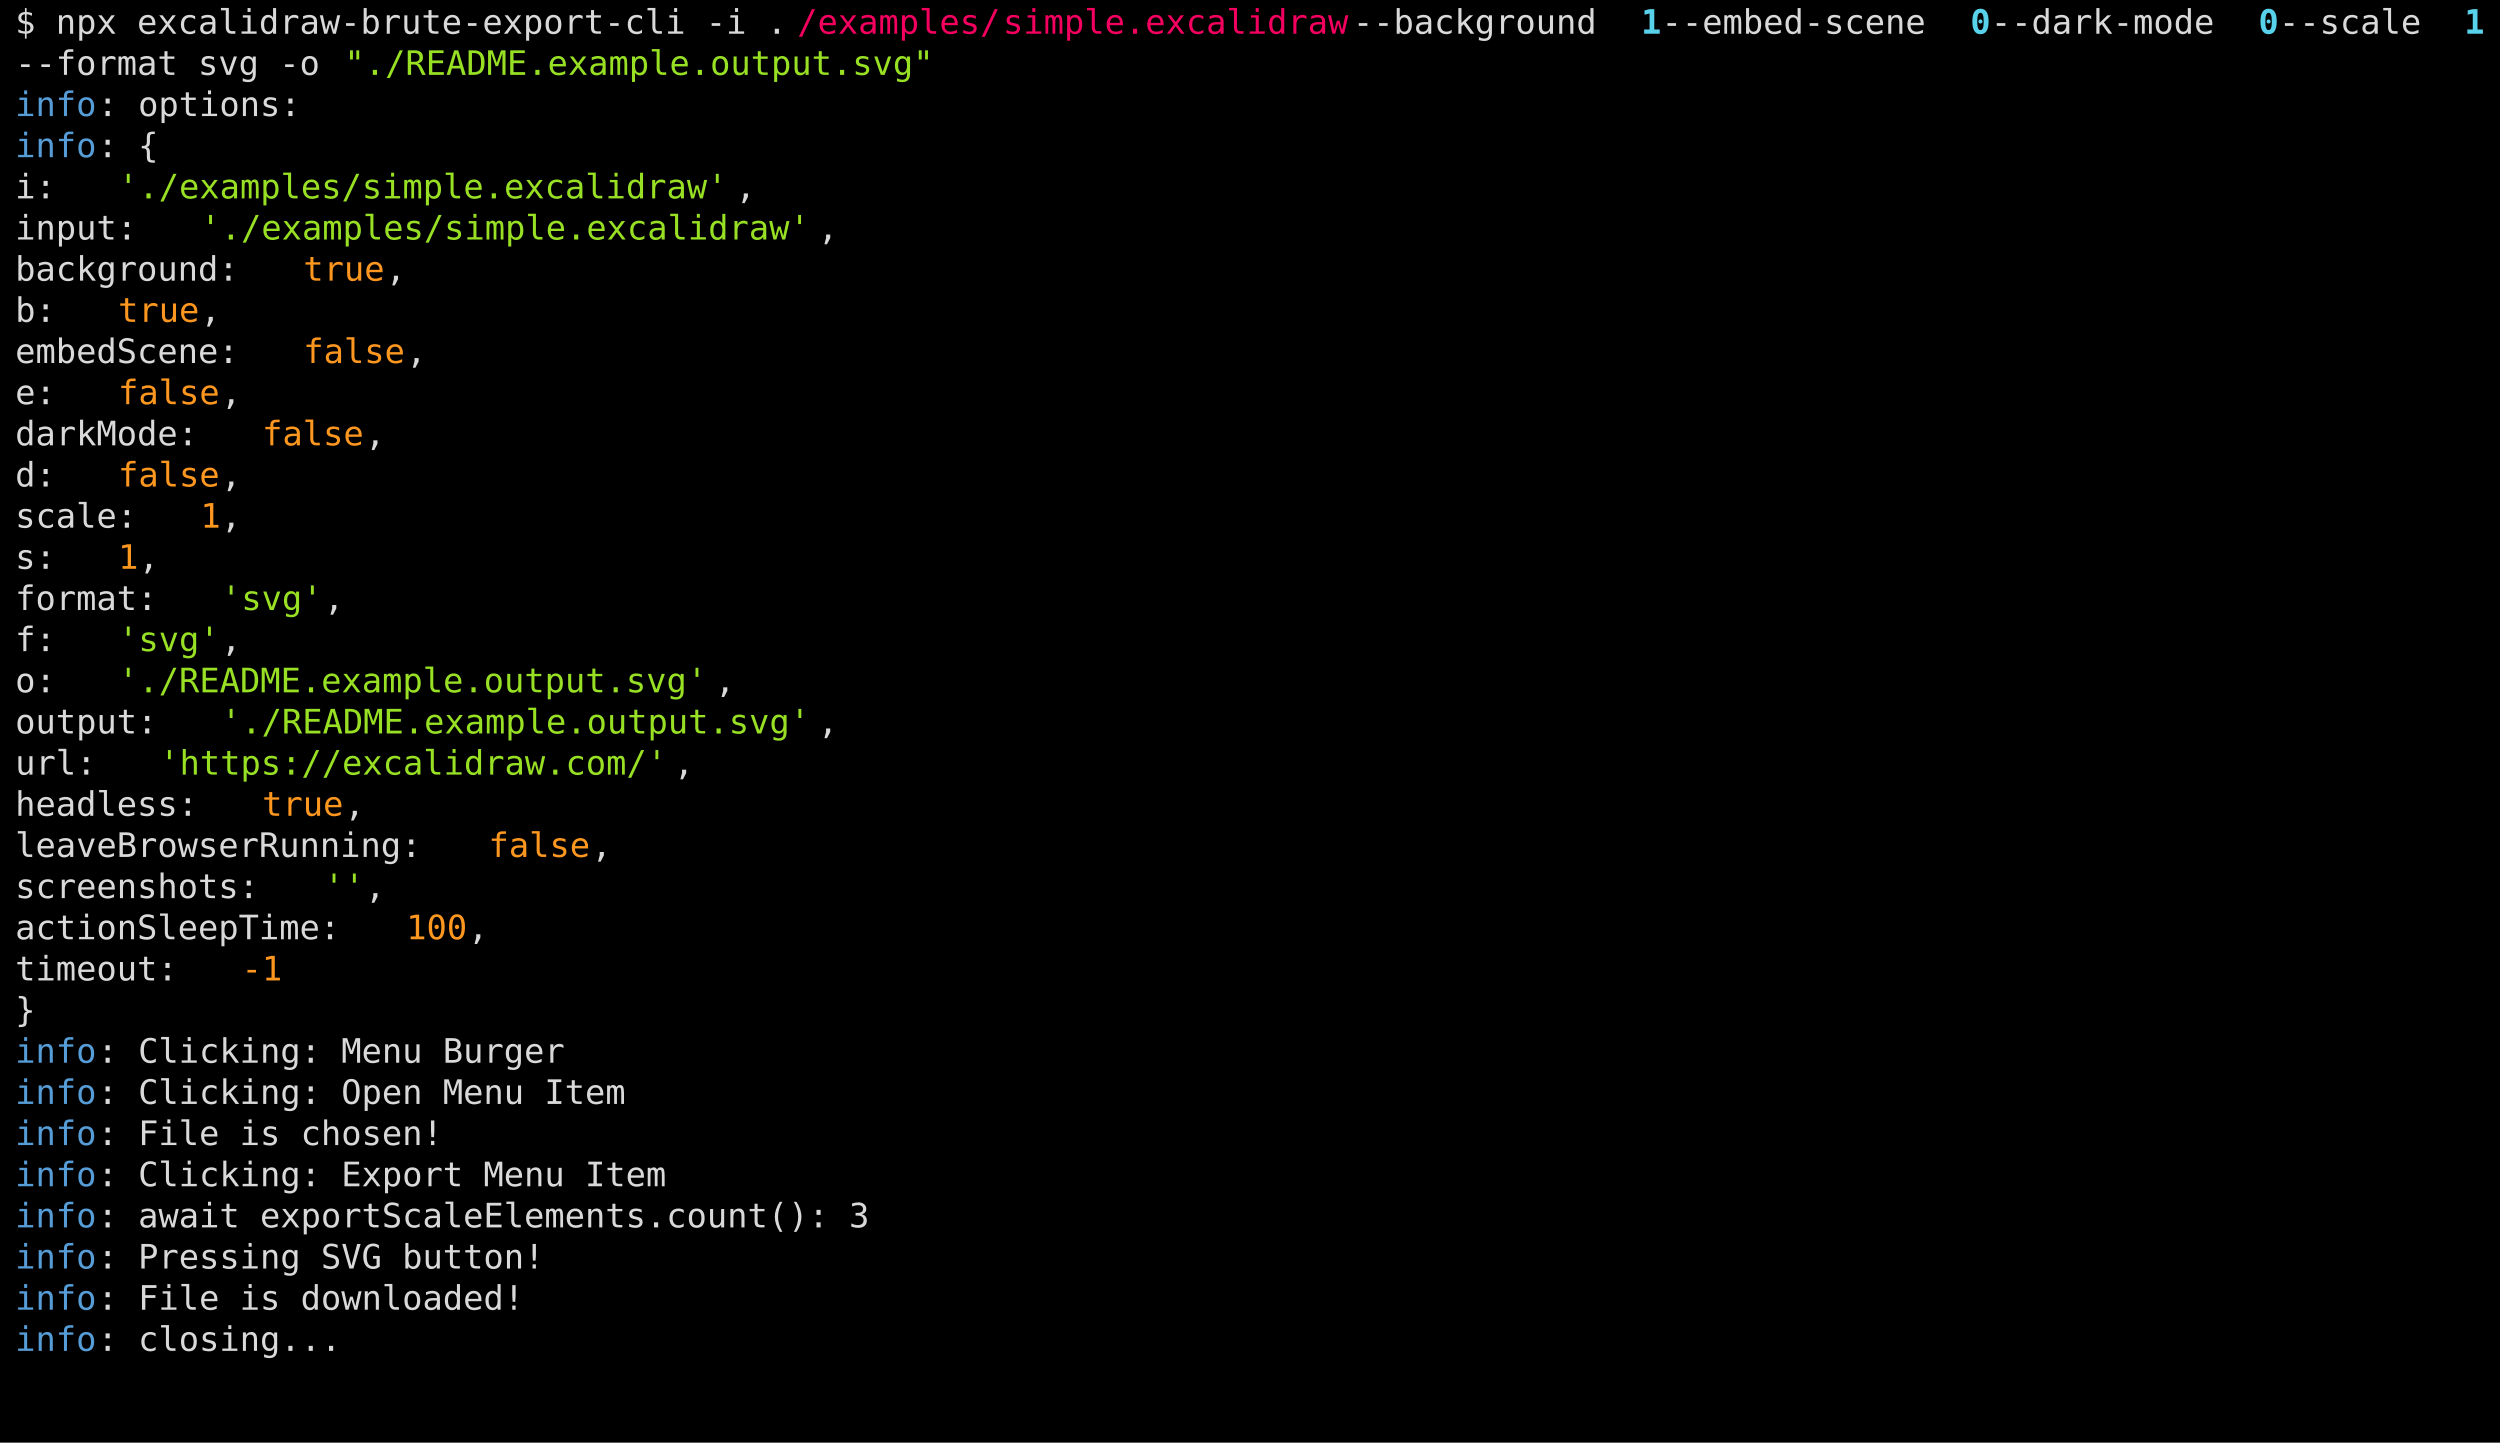
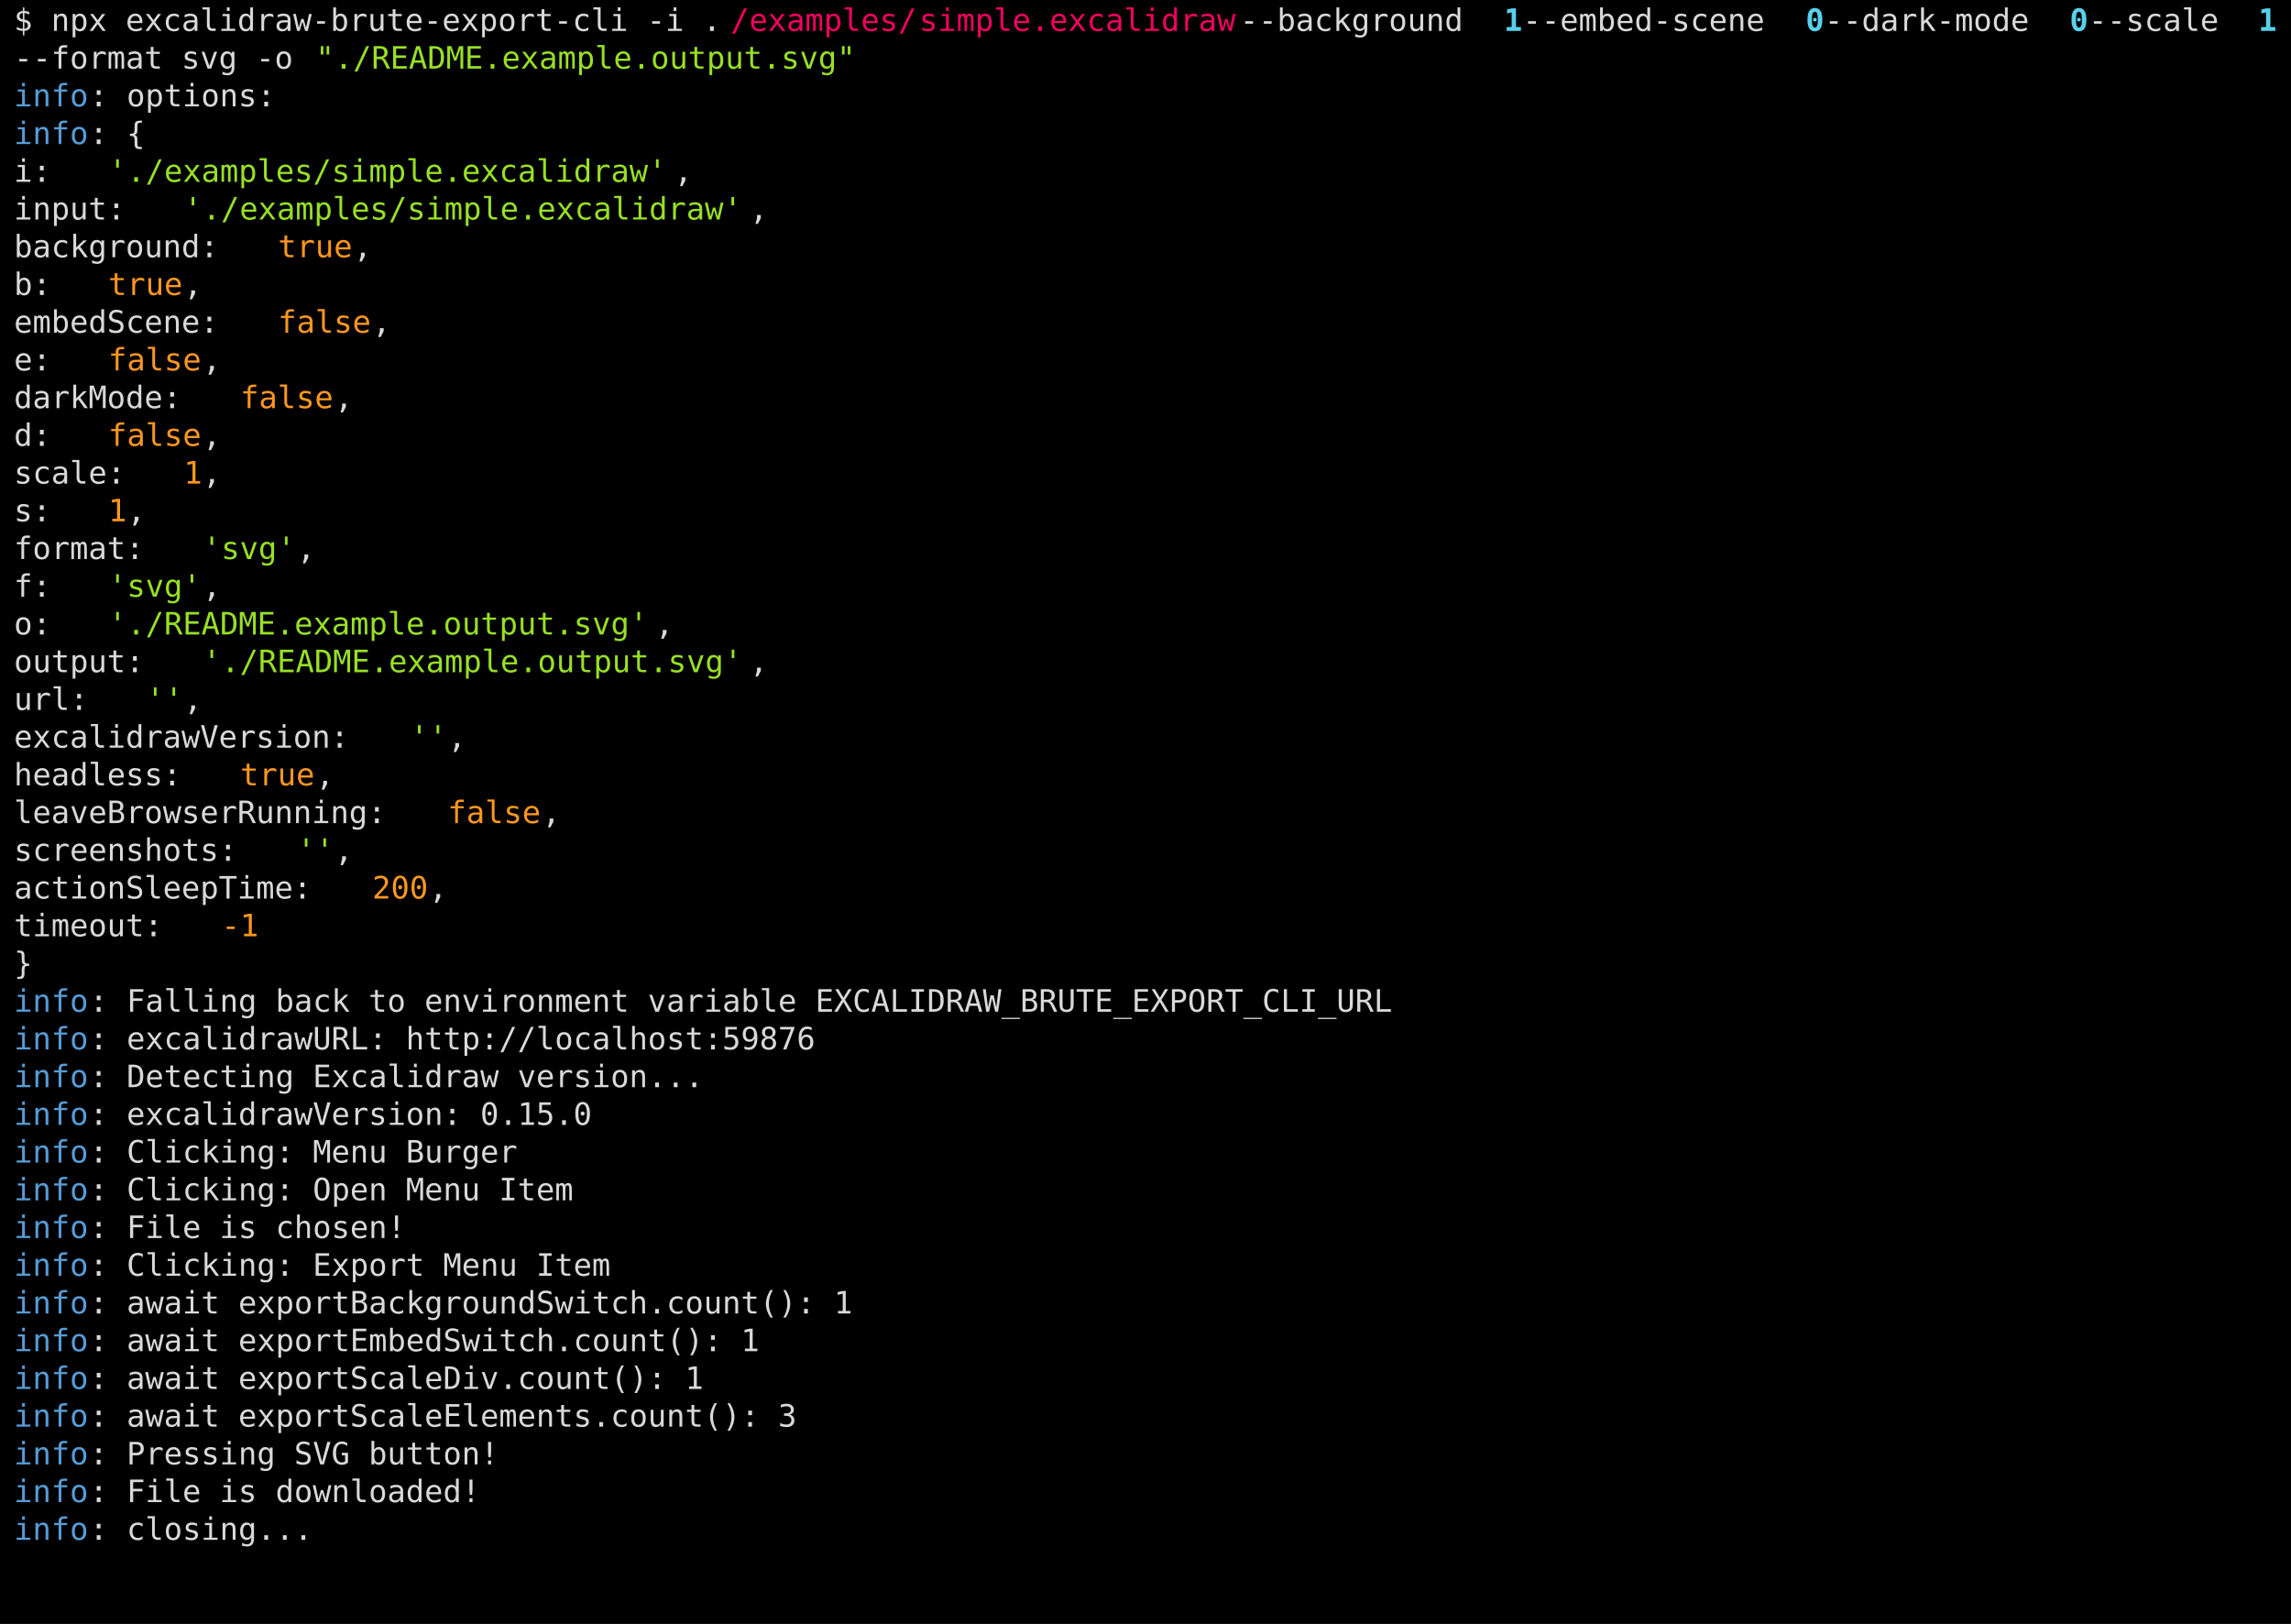
- <svg xmlns="http://www.w3.org/2000/svg" class="rich-terminal" viewBox="0 0 1482 855.2">
+ <svg xmlns="http://www.w3.org/2000/svg" class="rich-terminal" viewBox="0 0 1482 1050.4">
  <rect width="100%" height="100%" fill="black" />
  <style>
@font-face {
font-family: "Fira Code";
src: local("FiraCode-Regular"),
url("https://cdnjs.cloudflare.com/ajax/libs/firacode/6.2.0/woff2/FiraCode-Regular.woff2") format("woff2"),
url("https://cdnjs.cloudflare.com/ajax/libs/firacode/6.2.0/woff/FiraCode-Regular.woff") format("woff");
font-style: normal;
font-weight: 400;
}
@font-face {
font-family: "Fira Code";
src: local("FiraCode-Bold"),
url("https://cdnjs.cloudflare.com/ajax/libs/firacode/6.2.0/woff2/FiraCode-Bold.woff2") format("woff2"),
url("https://cdnjs.cloudflare.com/ajax/libs/firacode/6.2.0/woff/FiraCode-Bold.woff") format("woff");
font-style: bold;
font-weight: 700;
}
- .terminal-2981479722-matrix {
+ .terminal-103685649-matrix {
font-family: Fira Code, monospace;
font-size: 20px;
line-height: 24.4px;
font-variant-east-asian: full-width;
}
- .terminal-2981479722-title {
+ .terminal-103685649-title {
font-size: 18px;
font-weight: bold;
font-family: arial;
}
- .terminal-2981479722-r1 { fill: #d9d9d9 }
- .terminal-2981479722-r2 { fill: #f4005f }
- .terminal-2981479722-r3 { fill: #58d1eb;font-weight: bold }
- .terminal-2981479722-r4 { fill: #98e024 }
- .terminal-2981479722-r5 { fill: #569cd6 }
- .terminal-2981479722-r6 { fill: #fd971f }
+ .terminal-103685649-r1 { fill: #d9d9d9 }
+ .terminal-103685649-r2 { fill: #f4005f }
+ .terminal-103685649-r3 { fill: #58d1eb;font-weight: bold }
+ .terminal-103685649-r4 { fill: #98e024 }
+ .terminal-103685649-r5 { fill: #569cd6 }
+ .terminal-103685649-r6 { fill: #fd971f }
</style>
  <defs>
-     <clipPath id="terminal-2981479722-clip-terminal">
-       <rect x="0" y="0" width="1463.0" height="804.2" />
-     </clipPath>
-     <clipPath id="terminal-2981479722-line-0">
+     <clipPath id="terminal-103685649-clip-terminal">
+       <rect x="0" y="0" width="1463.0" height="999.4" />
+     </clipPath>
+     <clipPath id="terminal-103685649-line-0">
      <rect x="0" y="1.5" width="1464" height="24.65" />
    </clipPath>
-     <clipPath id="terminal-2981479722-line-1">
+     <clipPath id="terminal-103685649-line-1">
      <rect x="0" y="25.9" width="1464" height="24.65" />
    </clipPath>
-     <clipPath id="terminal-2981479722-line-2">
+     <clipPath id="terminal-103685649-line-2">
      <rect x="0" y="50.3" width="1464" height="24.65" />
    </clipPath>
-     <clipPath id="terminal-2981479722-line-3">
+     <clipPath id="terminal-103685649-line-3">
      <rect x="0" y="74.7" width="1464" height="24.65" />
    </clipPath>
-     <clipPath id="terminal-2981479722-line-4">
+     <clipPath id="terminal-103685649-line-4">
      <rect x="0" y="99.1" width="1464" height="24.65" />
    </clipPath>
-     <clipPath id="terminal-2981479722-line-5">
+     <clipPath id="terminal-103685649-line-5">
      <rect x="0" y="123.5" width="1464" height="24.65" />
    </clipPath>
-     <clipPath id="terminal-2981479722-line-6">
+     <clipPath id="terminal-103685649-line-6">
      <rect x="0" y="147.9" width="1464" height="24.65" />
    </clipPath>
-     <clipPath id="terminal-2981479722-line-7">
+     <clipPath id="terminal-103685649-line-7">
      <rect x="0" y="172.3" width="1464" height="24.65" />
    </clipPath>
-     <clipPath id="terminal-2981479722-line-8">
+     <clipPath id="terminal-103685649-line-8">
      <rect x="0" y="196.7" width="1464" height="24.65" />
    </clipPath>
-     <clipPath id="terminal-2981479722-line-9">
+     <clipPath id="terminal-103685649-line-9">
      <rect x="0" y="221.1" width="1464" height="24.65" />
    </clipPath>
-     <clipPath id="terminal-2981479722-line-10">
+     <clipPath id="terminal-103685649-line-10">
      <rect x="0" y="245.5" width="1464" height="24.65" />
    </clipPath>
-     <clipPath id="terminal-2981479722-line-11">
+     <clipPath id="terminal-103685649-line-11">
      <rect x="0" y="269.9" width="1464" height="24.65" />
    </clipPath>
-     <clipPath id="terminal-2981479722-line-12">
+     <clipPath id="terminal-103685649-line-12">
      <rect x="0" y="294.3" width="1464" height="24.65" />
    </clipPath>
-     <clipPath id="terminal-2981479722-line-13">
+     <clipPath id="terminal-103685649-line-13">
      <rect x="0" y="318.7" width="1464" height="24.65" />
    </clipPath>
-     <clipPath id="terminal-2981479722-line-14">
+     <clipPath id="terminal-103685649-line-14">
      <rect x="0" y="343.1" width="1464" height="24.65" />
    </clipPath>
-     <clipPath id="terminal-2981479722-line-15">
+     <clipPath id="terminal-103685649-line-15">
      <rect x="0" y="367.5" width="1464" height="24.65" />
    </clipPath>
-     <clipPath id="terminal-2981479722-line-16">
+     <clipPath id="terminal-103685649-line-16">
      <rect x="0" y="391.9" width="1464" height="24.65" />
    </clipPath>
-     <clipPath id="terminal-2981479722-line-17">
+     <clipPath id="terminal-103685649-line-17">
      <rect x="0" y="416.3" width="1464" height="24.65" />
    </clipPath>
-     <clipPath id="terminal-2981479722-line-18">
+     <clipPath id="terminal-103685649-line-18">
      <rect x="0" y="440.7" width="1464" height="24.65" />
    </clipPath>
-     <clipPath id="terminal-2981479722-line-19">
+     <clipPath id="terminal-103685649-line-19">
      <rect x="0" y="465.1" width="1464" height="24.65" />
    </clipPath>
-     <clipPath id="terminal-2981479722-line-20">
+     <clipPath id="terminal-103685649-line-20">
      <rect x="0" y="489.5" width="1464" height="24.65" />
    </clipPath>
-     <clipPath id="terminal-2981479722-line-21">
+     <clipPath id="terminal-103685649-line-21">
      <rect x="0" y="513.9" width="1464" height="24.65" />
    </clipPath>
-     <clipPath id="terminal-2981479722-line-22">
+     <clipPath id="terminal-103685649-line-22">
      <rect x="0" y="538.3" width="1464" height="24.65" />
    </clipPath>
-     <clipPath id="terminal-2981479722-line-23">
+     <clipPath id="terminal-103685649-line-23">
      <rect x="0" y="562.7" width="1464" height="24.65" />
    </clipPath>
-     <clipPath id="terminal-2981479722-line-24">
+     <clipPath id="terminal-103685649-line-24">
      <rect x="0" y="587.1" width="1464" height="24.65" />
    </clipPath>
-     <clipPath id="terminal-2981479722-line-25">
+     <clipPath id="terminal-103685649-line-25">
      <rect x="0" y="611.5" width="1464" height="24.65" />
    </clipPath>
-     <clipPath id="terminal-2981479722-line-26">
+     <clipPath id="terminal-103685649-line-26">
      <rect x="0" y="635.9" width="1464" height="24.65" />
    </clipPath>
-     <clipPath id="terminal-2981479722-line-27">
+     <clipPath id="terminal-103685649-line-27">
      <rect x="0" y="660.3" width="1464" height="24.65" />
    </clipPath>
-     <clipPath id="terminal-2981479722-line-28">
+     <clipPath id="terminal-103685649-line-28">
      <rect x="0" y="684.7" width="1464" height="24.65" />
    </clipPath>
-     <clipPath id="terminal-2981479722-line-29">
+     <clipPath id="terminal-103685649-line-29">
      <rect x="0" y="709.1" width="1464" height="24.65" />
    </clipPath>
-     <clipPath id="terminal-2981479722-line-30">
+     <clipPath id="terminal-103685649-line-30">
      <rect x="0" y="733.5" width="1464" height="24.65" />
    </clipPath>
-     <clipPath id="terminal-2981479722-line-31">
+     <clipPath id="terminal-103685649-line-31">
      <rect x="0" y="757.9" width="1464" height="24.65" />
+     </clipPath>
+     <clipPath id="terminal-103685649-line-32">
+       <rect x="0" y="782.3" width="1464" height="24.65" />
+     </clipPath>
+     <clipPath id="terminal-103685649-line-33">
+       <rect x="0" y="806.7" width="1464" height="24.65" />
+     </clipPath>
+     <clipPath id="terminal-103685649-line-34">
+       <rect x="0" y="831.1" width="1464" height="24.65" />
+     </clipPath>
+     <clipPath id="terminal-103685649-line-35">
+       <rect x="0" y="855.5" width="1464" height="24.65" />
+     </clipPath>
+     <clipPath id="terminal-103685649-line-36">
+       <rect x="0" y="879.9" width="1464" height="24.65" />
+     </clipPath>
+     <clipPath id="terminal-103685649-line-37">
+       <rect x="0" y="904.3" width="1464" height="24.65" />
+     </clipPath>
+     <clipPath id="terminal-103685649-line-38">
+       <rect x="0" y="928.7" width="1464" height="24.65" />
+     </clipPath>
+     <clipPath id="terminal-103685649-line-39">
+       <rect x="0" y="953.1" width="1464" height="24.65" />
    </clipPath>
  </defs>
  <g transform="translate(9, 0)">
-     <g class="terminal-2981479722-matrix">
-       <text class="terminal-2981479722-r1" x="0" y="20" textLength="463.6" clip-path="url(#terminal-2981479722-line-0)">$ npx excalidraw-brute-export-cli -i .</text>
-       <text class="terminal-2981479722-r2" x="463.6" y="20" textLength="122" clip-path="url(#terminal-2981479722-line-0)">/examples/</text>
-       <text class="terminal-2981479722-r2" x="585.6" y="20" textLength="207.4" clip-path="url(#terminal-2981479722-line-0)">simple.excalidraw</text>
-       <text class="terminal-2981479722-r1" x="793" y="20" textLength="170.8" clip-path="url(#terminal-2981479722-line-0)"> --background </text>
-       <text class="terminal-2981479722-r3" x="963.8" y="20" textLength="12.2" clip-path="url(#terminal-2981479722-line-0)">1</text>
-       <text class="terminal-2981479722-r1" x="976" y="20" textLength="183" clip-path="url(#terminal-2981479722-line-0)"> --embed-scene </text>
-       <text class="terminal-2981479722-r3" x="1159" y="20" textLength="12.2" clip-path="url(#terminal-2981479722-line-0)">0</text>
-       <text class="terminal-2981479722-r1" x="1171.2" y="20" textLength="158.6" clip-path="url(#terminal-2981479722-line-0)"> --dark-mode </text>
-       <text class="terminal-2981479722-r3" x="1329.8" y="20" textLength="12.2" clip-path="url(#terminal-2981479722-line-0)">0</text>
-       <text class="terminal-2981479722-r1" x="1342" y="20" textLength="109.8" clip-path="url(#terminal-2981479722-line-0)"> --scale </text>
-       <text class="terminal-2981479722-r3" x="1451.8" y="20" textLength="12.2" clip-path="url(#terminal-2981479722-line-0)">1</text>
-       <text class="terminal-2981479722-r1" x="1464" y="20" textLength="12.2" clip-path="url(#terminal-2981479722-line-0)">
- </text>
-       <text class="terminal-2981479722-r1" x="0" y="44.4" textLength="195.2" clip-path="url(#terminal-2981479722-line-1)">--format svg -o </text>
-       <text class="terminal-2981479722-r4" x="195.2" y="44.4" textLength="353.8" clip-path="url(#terminal-2981479722-line-1)">"./README.example.output.svg"</text>
-       <text class="terminal-2981479722-r1" x="1464" y="44.4" textLength="12.2" clip-path="url(#terminal-2981479722-line-1)">
- </text>
-       <text class="terminal-2981479722-r5" x="0" y="68.8" textLength="48.8" clip-path="url(#terminal-2981479722-line-2)">info</text>
-       <text class="terminal-2981479722-r1" x="48.8" y="68.8" textLength="122" clip-path="url(#terminal-2981479722-line-2)">: options:</text>
-       <text class="terminal-2981479722-r1" x="1464" y="68.8" textLength="12.2" clip-path="url(#terminal-2981479722-line-2)">
- </text>
-       <text class="terminal-2981479722-r5" x="0" y="93.2" textLength="48.8" clip-path="url(#terminal-2981479722-line-3)">info</text>
-       <text class="terminal-2981479722-r1" x="48.8" y="93.2" textLength="36.6" clip-path="url(#terminal-2981479722-line-3)">: {</text>
-       <text class="terminal-2981479722-r1" x="1464" y="93.2" textLength="12.2" clip-path="url(#terminal-2981479722-line-3)">
- </text>
-       <text class="terminal-2981479722-r1" x="0" y="117.6" textLength="61" clip-path="url(#terminal-2981479722-line-4)">  i: </text>
-       <text class="terminal-2981479722-r4" x="61" y="117.6" textLength="366" clip-path="url(#terminal-2981479722-line-4)">'./examples/simple.excalidraw'</text>
-       <text class="terminal-2981479722-r1" x="427" y="117.6" textLength="12.2" clip-path="url(#terminal-2981479722-line-4)">,</text>
-       <text class="terminal-2981479722-r1" x="1464" y="117.6" textLength="12.2" clip-path="url(#terminal-2981479722-line-4)">
- </text>
-       <text class="terminal-2981479722-r1" x="0" y="142" textLength="109.8" clip-path="url(#terminal-2981479722-line-5)">  input: </text>
-       <text class="terminal-2981479722-r4" x="109.8" y="142" textLength="366" clip-path="url(#terminal-2981479722-line-5)">'./examples/simple.excalidraw'</text>
-       <text class="terminal-2981479722-r1" x="475.8" y="142" textLength="12.2" clip-path="url(#terminal-2981479722-line-5)">,</text>
-       <text class="terminal-2981479722-r1" x="1464" y="142" textLength="12.2" clip-path="url(#terminal-2981479722-line-5)">
- </text>
-       <text class="terminal-2981479722-r1" x="0" y="166.4" textLength="170.8" clip-path="url(#terminal-2981479722-line-6)">  background: </text>
-       <text class="terminal-2981479722-r6" x="170.8" y="166.4" textLength="48.8" clip-path="url(#terminal-2981479722-line-6)">true</text>
-       <text class="terminal-2981479722-r1" x="219.6" y="166.4" textLength="12.2" clip-path="url(#terminal-2981479722-line-6)">,</text>
-       <text class="terminal-2981479722-r1" x="1464" y="166.4" textLength="12.2" clip-path="url(#terminal-2981479722-line-6)">
- </text>
-       <text class="terminal-2981479722-r1" x="0" y="190.8" textLength="61" clip-path="url(#terminal-2981479722-line-7)">  b: </text>
-       <text class="terminal-2981479722-r6" x="61" y="190.8" textLength="48.8" clip-path="url(#terminal-2981479722-line-7)">true</text>
-       <text class="terminal-2981479722-r1" x="109.8" y="190.8" textLength="12.2" clip-path="url(#terminal-2981479722-line-7)">,</text>
-       <text class="terminal-2981479722-r1" x="1464" y="190.8" textLength="12.2" clip-path="url(#terminal-2981479722-line-7)">
- </text>
-       <text class="terminal-2981479722-r1" x="0" y="215.2" textLength="170.8" clip-path="url(#terminal-2981479722-line-8)">  embedScene: </text>
-       <text class="terminal-2981479722-r6" x="170.8" y="215.2" textLength="61" clip-path="url(#terminal-2981479722-line-8)">false</text>
-       <text class="terminal-2981479722-r1" x="231.8" y="215.2" textLength="12.2" clip-path="url(#terminal-2981479722-line-8)">,</text>
-       <text class="terminal-2981479722-r1" x="1464" y="215.2" textLength="12.2" clip-path="url(#terminal-2981479722-line-8)">
- </text>
-       <text class="terminal-2981479722-r1" x="0" y="239.6" textLength="61" clip-path="url(#terminal-2981479722-line-9)">  e: </text>
-       <text class="terminal-2981479722-r6" x="61" y="239.6" textLength="61" clip-path="url(#terminal-2981479722-line-9)">false</text>
-       <text class="terminal-2981479722-r1" x="122" y="239.6" textLength="12.2" clip-path="url(#terminal-2981479722-line-9)">,</text>
-       <text class="terminal-2981479722-r1" x="1464" y="239.6" textLength="12.2" clip-path="url(#terminal-2981479722-line-9)">
- </text>
-       <text class="terminal-2981479722-r1" x="0" y="264" textLength="146.4" clip-path="url(#terminal-2981479722-line-10)">  darkMode: </text>
-       <text class="terminal-2981479722-r6" x="146.4" y="264" textLength="61" clip-path="url(#terminal-2981479722-line-10)">false</text>
-       <text class="terminal-2981479722-r1" x="207.4" y="264" textLength="12.2" clip-path="url(#terminal-2981479722-line-10)">,</text>
-       <text class="terminal-2981479722-r1" x="1464" y="264" textLength="12.2" clip-path="url(#terminal-2981479722-line-10)">
- </text>
-       <text class="terminal-2981479722-r1" x="0" y="288.4" textLength="61" clip-path="url(#terminal-2981479722-line-11)">  d: </text>
-       <text class="terminal-2981479722-r6" x="61" y="288.4" textLength="61" clip-path="url(#terminal-2981479722-line-11)">false</text>
-       <text class="terminal-2981479722-r1" x="122" y="288.4" textLength="12.2" clip-path="url(#terminal-2981479722-line-11)">,</text>
-       <text class="terminal-2981479722-r1" x="1464" y="288.4" textLength="12.2" clip-path="url(#terminal-2981479722-line-11)">
- </text>
-       <text class="terminal-2981479722-r1" x="0" y="312.8" textLength="109.8" clip-path="url(#terminal-2981479722-line-12)">  scale: </text>
-       <text class="terminal-2981479722-r6" x="109.8" y="312.8" textLength="12.2" clip-path="url(#terminal-2981479722-line-12)">1</text>
-       <text class="terminal-2981479722-r1" x="122" y="312.8" textLength="12.2" clip-path="url(#terminal-2981479722-line-12)">,</text>
-       <text class="terminal-2981479722-r1" x="1464" y="312.8" textLength="12.2" clip-path="url(#terminal-2981479722-line-12)">
- </text>
-       <text class="terminal-2981479722-r1" x="0" y="337.2" textLength="61" clip-path="url(#terminal-2981479722-line-13)">  s: </text>
-       <text class="terminal-2981479722-r6" x="61" y="337.2" textLength="12.2" clip-path="url(#terminal-2981479722-line-13)">1</text>
-       <text class="terminal-2981479722-r1" x="73.2" y="337.2" textLength="12.2" clip-path="url(#terminal-2981479722-line-13)">,</text>
-       <text class="terminal-2981479722-r1" x="1464" y="337.2" textLength="12.2" clip-path="url(#terminal-2981479722-line-13)">
- </text>
-       <text class="terminal-2981479722-r1" x="0" y="361.6" textLength="122" clip-path="url(#terminal-2981479722-line-14)">  format: </text>
-       <text class="terminal-2981479722-r4" x="122" y="361.6" textLength="61" clip-path="url(#terminal-2981479722-line-14)">'svg'</text>
-       <text class="terminal-2981479722-r1" x="183" y="361.6" textLength="12.2" clip-path="url(#terminal-2981479722-line-14)">,</text>
-       <text class="terminal-2981479722-r1" x="1464" y="361.6" textLength="12.2" clip-path="url(#terminal-2981479722-line-14)">
- </text>
-       <text class="terminal-2981479722-r1" x="0" y="386" textLength="61" clip-path="url(#terminal-2981479722-line-15)">  f: </text>
-       <text class="terminal-2981479722-r4" x="61" y="386" textLength="61" clip-path="url(#terminal-2981479722-line-15)">'svg'</text>
-       <text class="terminal-2981479722-r1" x="122" y="386" textLength="12.2" clip-path="url(#terminal-2981479722-line-15)">,</text>
-       <text class="terminal-2981479722-r1" x="1464" y="386" textLength="12.2" clip-path="url(#terminal-2981479722-line-15)">
- </text>
-       <text class="terminal-2981479722-r1" x="0" y="410.4" textLength="61" clip-path="url(#terminal-2981479722-line-16)">  o: </text>
-       <text class="terminal-2981479722-r4" x="61" y="410.4" textLength="353.8" clip-path="url(#terminal-2981479722-line-16)">'./README.example.output.svg'</text>
-       <text class="terminal-2981479722-r1" x="414.8" y="410.4" textLength="12.2" clip-path="url(#terminal-2981479722-line-16)">,</text>
-       <text class="terminal-2981479722-r1" x="1464" y="410.4" textLength="12.2" clip-path="url(#terminal-2981479722-line-16)">
- </text>
-       <text class="terminal-2981479722-r1" x="0" y="434.8" textLength="122" clip-path="url(#terminal-2981479722-line-17)">  output: </text>
-       <text class="terminal-2981479722-r4" x="122" y="434.8" textLength="353.8" clip-path="url(#terminal-2981479722-line-17)">'./README.example.output.svg'</text>
-       <text class="terminal-2981479722-r1" x="475.8" y="434.8" textLength="12.2" clip-path="url(#terminal-2981479722-line-17)">,</text>
-       <text class="terminal-2981479722-r1" x="1464" y="434.8" textLength="12.2" clip-path="url(#terminal-2981479722-line-17)">
- </text>
-       <text class="terminal-2981479722-r1" x="0" y="459.2" textLength="85.4" clip-path="url(#terminal-2981479722-line-18)">  url: </text>
-       <text class="terminal-2981479722-r4" x="85.4" y="459.2" textLength="305" clip-path="url(#terminal-2981479722-line-18)">'https://excalidraw.com/'</text>
-       <text class="terminal-2981479722-r1" x="390.4" y="459.2" textLength="12.2" clip-path="url(#terminal-2981479722-line-18)">,</text>
-       <text class="terminal-2981479722-r1" x="1464" y="459.2" textLength="12.2" clip-path="url(#terminal-2981479722-line-18)">
- </text>
-       <text class="terminal-2981479722-r1" x="0" y="483.6" textLength="146.4" clip-path="url(#terminal-2981479722-line-19)">  headless: </text>
-       <text class="terminal-2981479722-r6" x="146.4" y="483.6" textLength="48.8" clip-path="url(#terminal-2981479722-line-19)">true</text>
-       <text class="terminal-2981479722-r1" x="195.2" y="483.6" textLength="12.2" clip-path="url(#terminal-2981479722-line-19)">,</text>
-       <text class="terminal-2981479722-r1" x="1464" y="483.6" textLength="12.2" clip-path="url(#terminal-2981479722-line-19)">
- </text>
-       <text class="terminal-2981479722-r1" x="0" y="508" textLength="280.6" clip-path="url(#terminal-2981479722-line-20)">  leaveBrowserRunning: </text>
-       <text class="terminal-2981479722-r6" x="280.6" y="508" textLength="61" clip-path="url(#terminal-2981479722-line-20)">false</text>
-       <text class="terminal-2981479722-r1" x="341.6" y="508" textLength="12.2" clip-path="url(#terminal-2981479722-line-20)">,</text>
-       <text class="terminal-2981479722-r1" x="1464" y="508" textLength="12.2" clip-path="url(#terminal-2981479722-line-20)">
- </text>
-       <text class="terminal-2981479722-r1" x="0" y="532.4" textLength="183" clip-path="url(#terminal-2981479722-line-21)">  screenshots: </text>
-       <text class="terminal-2981479722-r4" x="183" y="532.4" textLength="24.4" clip-path="url(#terminal-2981479722-line-21)">''</text>
-       <text class="terminal-2981479722-r1" x="207.4" y="532.4" textLength="12.2" clip-path="url(#terminal-2981479722-line-21)">,</text>
-       <text class="terminal-2981479722-r1" x="1464" y="532.4" textLength="12.2" clip-path="url(#terminal-2981479722-line-21)">
- </text>
-       <text class="terminal-2981479722-r1" x="0" y="556.8" textLength="231.8" clip-path="url(#terminal-2981479722-line-22)">  actionSleepTime: </text>
-       <text class="terminal-2981479722-r6" x="231.8" y="556.8" textLength="36.6" clip-path="url(#terminal-2981479722-line-22)">100</text>
-       <text class="terminal-2981479722-r1" x="268.4" y="556.8" textLength="12.2" clip-path="url(#terminal-2981479722-line-22)">,</text>
-       <text class="terminal-2981479722-r1" x="1464" y="556.8" textLength="12.2" clip-path="url(#terminal-2981479722-line-22)">
- </text>
-       <text class="terminal-2981479722-r1" x="0" y="581.2" textLength="134.2" clip-path="url(#terminal-2981479722-line-23)">  timeout: </text>
-       <text class="terminal-2981479722-r6" x="134.2" y="581.2" textLength="24.4" clip-path="url(#terminal-2981479722-line-23)">-1</text>
-       <text class="terminal-2981479722-r1" x="1464" y="581.2" textLength="12.2" clip-path="url(#terminal-2981479722-line-23)">
- </text>
-       <text class="terminal-2981479722-r1" x="0" y="605.6" textLength="12.2" clip-path="url(#terminal-2981479722-line-24)">}</text>
-       <text class="terminal-2981479722-r1" x="1464" y="605.6" textLength="12.2" clip-path="url(#terminal-2981479722-line-24)">
- </text>
-       <text class="terminal-2981479722-r5" x="0" y="630" textLength="48.8" clip-path="url(#terminal-2981479722-line-25)">info</text>
-       <text class="terminal-2981479722-r1" x="48.8" y="630" textLength="280.6" clip-path="url(#terminal-2981479722-line-25)">: Clicking: Menu Burger</text>
-       <text class="terminal-2981479722-r1" x="1464" y="630" textLength="12.2" clip-path="url(#terminal-2981479722-line-25)">
- </text>
-       <text class="terminal-2981479722-r5" x="0" y="654.4" textLength="48.8" clip-path="url(#terminal-2981479722-line-26)">info</text>
-       <text class="terminal-2981479722-r1" x="48.8" y="654.4" textLength="317.2" clip-path="url(#terminal-2981479722-line-26)">: Clicking: Open Menu Item</text>
-       <text class="terminal-2981479722-r1" x="1464" y="654.4" textLength="12.2" clip-path="url(#terminal-2981479722-line-26)">
- </text>
-       <text class="terminal-2981479722-r5" x="0" y="678.8" textLength="48.8" clip-path="url(#terminal-2981479722-line-27)">info</text>
-       <text class="terminal-2981479722-r1" x="48.8" y="678.8" textLength="207.4" clip-path="url(#terminal-2981479722-line-27)">: File is chosen!</text>
-       <text class="terminal-2981479722-r1" x="1464" y="678.8" textLength="12.2" clip-path="url(#terminal-2981479722-line-27)">
- </text>
-       <text class="terminal-2981479722-r5" x="0" y="703.2" textLength="48.8" clip-path="url(#terminal-2981479722-line-28)">info</text>
-       <text class="terminal-2981479722-r1" x="48.8" y="703.2" textLength="341.6" clip-path="url(#terminal-2981479722-line-28)">: Clicking: Export Menu Item</text>
-       <text class="terminal-2981479722-r1" x="1464" y="703.2" textLength="12.2" clip-path="url(#terminal-2981479722-line-28)">
- </text>
-       <text class="terminal-2981479722-r5" x="0" y="727.6" textLength="48.8" clip-path="url(#terminal-2981479722-line-29)">info</text>
-       <text class="terminal-2981479722-r1" x="48.8" y="727.6" textLength="463.6" clip-path="url(#terminal-2981479722-line-29)">: await exportScaleElements.count(): 3</text>
-       <text class="terminal-2981479722-r1" x="1464" y="727.6" textLength="12.2" clip-path="url(#terminal-2981479722-line-29)">
- </text>
-       <text class="terminal-2981479722-r5" x="0" y="752" textLength="48.8" clip-path="url(#terminal-2981479722-line-30)">info</text>
-       <text class="terminal-2981479722-r1" x="48.8" y="752" textLength="268.4" clip-path="url(#terminal-2981479722-line-30)">: Pressing SVG button!</text>
-       <text class="terminal-2981479722-r1" x="1464" y="752" textLength="12.2" clip-path="url(#terminal-2981479722-line-30)">
- </text>
-       <text class="terminal-2981479722-r5" x="0" y="776.4" textLength="48.8" clip-path="url(#terminal-2981479722-line-31)">info</text>
-       <text class="terminal-2981479722-r1" x="48.8" y="776.4" textLength="256.2" clip-path="url(#terminal-2981479722-line-31)">: File is downloaded!</text>
-       <text class="terminal-2981479722-r1" x="1464" y="776.4" textLength="12.2" clip-path="url(#terminal-2981479722-line-31)">
- </text>
-       <text class="terminal-2981479722-r5" x="0" y="800.8" textLength="48.8" clip-path="url(#terminal-2981479722-line-32)">info</text>
-       <text class="terminal-2981479722-r1" x="48.8" y="800.8" textLength="146.4" clip-path="url(#terminal-2981479722-line-32)">: closing...</text>
-       <text class="terminal-2981479722-r1" x="1464" y="800.8" textLength="12.2" clip-path="url(#terminal-2981479722-line-32)">
+     <g class="terminal-103685649-matrix">
+       <text class="terminal-103685649-r1" x="0" y="20" textLength="463.6" clip-path="url(#terminal-103685649-line-0)">$ npx excalidraw-brute-export-cli -i .</text>
+       <text class="terminal-103685649-r2" x="463.6" y="20" textLength="122" clip-path="url(#terminal-103685649-line-0)">/examples/</text>
+       <text class="terminal-103685649-r2" x="585.6" y="20" textLength="207.4" clip-path="url(#terminal-103685649-line-0)">simple.excalidraw</text>
+       <text class="terminal-103685649-r1" x="793" y="20" textLength="170.8" clip-path="url(#terminal-103685649-line-0)"> --background </text>
+       <text class="terminal-103685649-r3" x="963.8" y="20" textLength="12.2" clip-path="url(#terminal-103685649-line-0)">1</text>
+       <text class="terminal-103685649-r1" x="976" y="20" textLength="183" clip-path="url(#terminal-103685649-line-0)"> --embed-scene </text>
+       <text class="terminal-103685649-r3" x="1159" y="20" textLength="12.2" clip-path="url(#terminal-103685649-line-0)">0</text>
+       <text class="terminal-103685649-r1" x="1171.2" y="20" textLength="158.6" clip-path="url(#terminal-103685649-line-0)"> --dark-mode </text>
+       <text class="terminal-103685649-r3" x="1329.8" y="20" textLength="12.2" clip-path="url(#terminal-103685649-line-0)">0</text>
+       <text class="terminal-103685649-r1" x="1342" y="20" textLength="109.8" clip-path="url(#terminal-103685649-line-0)"> --scale </text>
+       <text class="terminal-103685649-r3" x="1451.8" y="20" textLength="12.2" clip-path="url(#terminal-103685649-line-0)">1</text>
+       <text class="terminal-103685649-r1" x="1464" y="20" textLength="12.2" clip-path="url(#terminal-103685649-line-0)">
+ </text>
+       <text class="terminal-103685649-r1" x="0" y="44.4" textLength="195.2" clip-path="url(#terminal-103685649-line-1)">--format svg -o </text>
+       <text class="terminal-103685649-r4" x="195.2" y="44.4" textLength="353.8" clip-path="url(#terminal-103685649-line-1)">"./README.example.output.svg"</text>
+       <text class="terminal-103685649-r1" x="1464" y="44.4" textLength="12.2" clip-path="url(#terminal-103685649-line-1)">
+ </text>
+       <text class="terminal-103685649-r5" x="0" y="68.8" textLength="48.8" clip-path="url(#terminal-103685649-line-2)">info</text>
+       <text class="terminal-103685649-r1" x="48.8" y="68.8" textLength="122" clip-path="url(#terminal-103685649-line-2)">: options:</text>
+       <text class="terminal-103685649-r1" x="1464" y="68.8" textLength="12.2" clip-path="url(#terminal-103685649-line-2)">
+ </text>
+       <text class="terminal-103685649-r5" x="0" y="93.2" textLength="48.8" clip-path="url(#terminal-103685649-line-3)">info</text>
+       <text class="terminal-103685649-r1" x="48.8" y="93.2" textLength="36.6" clip-path="url(#terminal-103685649-line-3)">: {</text>
+       <text class="terminal-103685649-r1" x="1464" y="93.2" textLength="12.2" clip-path="url(#terminal-103685649-line-3)">
+ </text>
+       <text class="terminal-103685649-r1" x="0" y="117.6" textLength="61" clip-path="url(#terminal-103685649-line-4)">  i: </text>
+       <text class="terminal-103685649-r4" x="61" y="117.6" textLength="366" clip-path="url(#terminal-103685649-line-4)">'./examples/simple.excalidraw'</text>
+       <text class="terminal-103685649-r1" x="427" y="117.6" textLength="12.2" clip-path="url(#terminal-103685649-line-4)">,</text>
+       <text class="terminal-103685649-r1" x="1464" y="117.6" textLength="12.2" clip-path="url(#terminal-103685649-line-4)">
+ </text>
+       <text class="terminal-103685649-r1" x="0" y="142" textLength="109.8" clip-path="url(#terminal-103685649-line-5)">  input: </text>
+       <text class="terminal-103685649-r4" x="109.8" y="142" textLength="366" clip-path="url(#terminal-103685649-line-5)">'./examples/simple.excalidraw'</text>
+       <text class="terminal-103685649-r1" x="475.8" y="142" textLength="12.2" clip-path="url(#terminal-103685649-line-5)">,</text>
+       <text class="terminal-103685649-r1" x="1464" y="142" textLength="12.2" clip-path="url(#terminal-103685649-line-5)">
+ </text>
+       <text class="terminal-103685649-r1" x="0" y="166.4" textLength="170.8" clip-path="url(#terminal-103685649-line-6)">  background: </text>
+       <text class="terminal-103685649-r6" x="170.8" y="166.4" textLength="48.8" clip-path="url(#terminal-103685649-line-6)">true</text>
+       <text class="terminal-103685649-r1" x="219.6" y="166.4" textLength="12.2" clip-path="url(#terminal-103685649-line-6)">,</text>
+       <text class="terminal-103685649-r1" x="1464" y="166.4" textLength="12.2" clip-path="url(#terminal-103685649-line-6)">
+ </text>
+       <text class="terminal-103685649-r1" x="0" y="190.8" textLength="61" clip-path="url(#terminal-103685649-line-7)">  b: </text>
+       <text class="terminal-103685649-r6" x="61" y="190.8" textLength="48.8" clip-path="url(#terminal-103685649-line-7)">true</text>
+       <text class="terminal-103685649-r1" x="109.8" y="190.8" textLength="12.2" clip-path="url(#terminal-103685649-line-7)">,</text>
+       <text class="terminal-103685649-r1" x="1464" y="190.8" textLength="12.2" clip-path="url(#terminal-103685649-line-7)">
+ </text>
+       <text class="terminal-103685649-r1" x="0" y="215.2" textLength="170.8" clip-path="url(#terminal-103685649-line-8)">  embedScene: </text>
+       <text class="terminal-103685649-r6" x="170.8" y="215.2" textLength="61" clip-path="url(#terminal-103685649-line-8)">false</text>
+       <text class="terminal-103685649-r1" x="231.8" y="215.2" textLength="12.2" clip-path="url(#terminal-103685649-line-8)">,</text>
+       <text class="terminal-103685649-r1" x="1464" y="215.2" textLength="12.2" clip-path="url(#terminal-103685649-line-8)">
+ </text>
+       <text class="terminal-103685649-r1" x="0" y="239.6" textLength="61" clip-path="url(#terminal-103685649-line-9)">  e: </text>
+       <text class="terminal-103685649-r6" x="61" y="239.6" textLength="61" clip-path="url(#terminal-103685649-line-9)">false</text>
+       <text class="terminal-103685649-r1" x="122" y="239.6" textLength="12.2" clip-path="url(#terminal-103685649-line-9)">,</text>
+       <text class="terminal-103685649-r1" x="1464" y="239.6" textLength="12.2" clip-path="url(#terminal-103685649-line-9)">
+ </text>
+       <text class="terminal-103685649-r1" x="0" y="264" textLength="146.4" clip-path="url(#terminal-103685649-line-10)">  darkMode: </text>
+       <text class="terminal-103685649-r6" x="146.4" y="264" textLength="61" clip-path="url(#terminal-103685649-line-10)">false</text>
+       <text class="terminal-103685649-r1" x="207.4" y="264" textLength="12.2" clip-path="url(#terminal-103685649-line-10)">,</text>
+       <text class="terminal-103685649-r1" x="1464" y="264" textLength="12.2" clip-path="url(#terminal-103685649-line-10)">
+ </text>
+       <text class="terminal-103685649-r1" x="0" y="288.4" textLength="61" clip-path="url(#terminal-103685649-line-11)">  d: </text>
+       <text class="terminal-103685649-r6" x="61" y="288.4" textLength="61" clip-path="url(#terminal-103685649-line-11)">false</text>
+       <text class="terminal-103685649-r1" x="122" y="288.4" textLength="12.2" clip-path="url(#terminal-103685649-line-11)">,</text>
+       <text class="terminal-103685649-r1" x="1464" y="288.4" textLength="12.2" clip-path="url(#terminal-103685649-line-11)">
+ </text>
+       <text class="terminal-103685649-r1" x="0" y="312.8" textLength="109.8" clip-path="url(#terminal-103685649-line-12)">  scale: </text>
+       <text class="terminal-103685649-r6" x="109.8" y="312.8" textLength="12.2" clip-path="url(#terminal-103685649-line-12)">1</text>
+       <text class="terminal-103685649-r1" x="122" y="312.8" textLength="12.2" clip-path="url(#terminal-103685649-line-12)">,</text>
+       <text class="terminal-103685649-r1" x="1464" y="312.8" textLength="12.2" clip-path="url(#terminal-103685649-line-12)">
+ </text>
+       <text class="terminal-103685649-r1" x="0" y="337.2" textLength="61" clip-path="url(#terminal-103685649-line-13)">  s: </text>
+       <text class="terminal-103685649-r6" x="61" y="337.2" textLength="12.2" clip-path="url(#terminal-103685649-line-13)">1</text>
+       <text class="terminal-103685649-r1" x="73.2" y="337.2" textLength="12.2" clip-path="url(#terminal-103685649-line-13)">,</text>
+       <text class="terminal-103685649-r1" x="1464" y="337.2" textLength="12.2" clip-path="url(#terminal-103685649-line-13)">
+ </text>
+       <text class="terminal-103685649-r1" x="0" y="361.6" textLength="122" clip-path="url(#terminal-103685649-line-14)">  format: </text>
+       <text class="terminal-103685649-r4" x="122" y="361.6" textLength="61" clip-path="url(#terminal-103685649-line-14)">'svg'</text>
+       <text class="terminal-103685649-r1" x="183" y="361.6" textLength="12.2" clip-path="url(#terminal-103685649-line-14)">,</text>
+       <text class="terminal-103685649-r1" x="1464" y="361.6" textLength="12.2" clip-path="url(#terminal-103685649-line-14)">
+ </text>
+       <text class="terminal-103685649-r1" x="0" y="386" textLength="61" clip-path="url(#terminal-103685649-line-15)">  f: </text>
+       <text class="terminal-103685649-r4" x="61" y="386" textLength="61" clip-path="url(#terminal-103685649-line-15)">'svg'</text>
+       <text class="terminal-103685649-r1" x="122" y="386" textLength="12.2" clip-path="url(#terminal-103685649-line-15)">,</text>
+       <text class="terminal-103685649-r1" x="1464" y="386" textLength="12.2" clip-path="url(#terminal-103685649-line-15)">
+ </text>
+       <text class="terminal-103685649-r1" x="0" y="410.4" textLength="61" clip-path="url(#terminal-103685649-line-16)">  o: </text>
+       <text class="terminal-103685649-r4" x="61" y="410.4" textLength="353.8" clip-path="url(#terminal-103685649-line-16)">'./README.example.output.svg'</text>
+       <text class="terminal-103685649-r1" x="414.8" y="410.4" textLength="12.2" clip-path="url(#terminal-103685649-line-16)">,</text>
+       <text class="terminal-103685649-r1" x="1464" y="410.4" textLength="12.2" clip-path="url(#terminal-103685649-line-16)">
+ </text>
+       <text class="terminal-103685649-r1" x="0" y="434.8" textLength="122" clip-path="url(#terminal-103685649-line-17)">  output: </text>
+       <text class="terminal-103685649-r4" x="122" y="434.8" textLength="353.8" clip-path="url(#terminal-103685649-line-17)">'./README.example.output.svg'</text>
+       <text class="terminal-103685649-r1" x="475.8" y="434.8" textLength="12.2" clip-path="url(#terminal-103685649-line-17)">,</text>
+       <text class="terminal-103685649-r1" x="1464" y="434.8" textLength="12.2" clip-path="url(#terminal-103685649-line-17)">
+ </text>
+       <text class="terminal-103685649-r1" x="0" y="459.2" textLength="85.4" clip-path="url(#terminal-103685649-line-18)">  url: </text>
+       <text class="terminal-103685649-r4" x="85.4" y="459.2" textLength="24.4" clip-path="url(#terminal-103685649-line-18)">''</text>
+       <text class="terminal-103685649-r1" x="109.8" y="459.2" textLength="12.2" clip-path="url(#terminal-103685649-line-18)">,</text>
+       <text class="terminal-103685649-r1" x="1464" y="459.2" textLength="12.2" clip-path="url(#terminal-103685649-line-18)">
+ </text>
+       <text class="terminal-103685649-r1" x="0" y="483.6" textLength="256.2" clip-path="url(#terminal-103685649-line-19)">  excalidrawVersion: </text>
+       <text class="terminal-103685649-r4" x="256.2" y="483.6" textLength="24.4" clip-path="url(#terminal-103685649-line-19)">''</text>
+       <text class="terminal-103685649-r1" x="280.6" y="483.6" textLength="12.2" clip-path="url(#terminal-103685649-line-19)">,</text>
+       <text class="terminal-103685649-r1" x="1464" y="483.6" textLength="12.2" clip-path="url(#terminal-103685649-line-19)">
+ </text>
+       <text class="terminal-103685649-r1" x="0" y="508" textLength="146.4" clip-path="url(#terminal-103685649-line-20)">  headless: </text>
+       <text class="terminal-103685649-r6" x="146.4" y="508" textLength="48.8" clip-path="url(#terminal-103685649-line-20)">true</text>
+       <text class="terminal-103685649-r1" x="195.2" y="508" textLength="12.2" clip-path="url(#terminal-103685649-line-20)">,</text>
+       <text class="terminal-103685649-r1" x="1464" y="508" textLength="12.2" clip-path="url(#terminal-103685649-line-20)">
+ </text>
+       <text class="terminal-103685649-r1" x="0" y="532.4" textLength="280.6" clip-path="url(#terminal-103685649-line-21)">  leaveBrowserRunning: </text>
+       <text class="terminal-103685649-r6" x="280.6" y="532.4" textLength="61" clip-path="url(#terminal-103685649-line-21)">false</text>
+       <text class="terminal-103685649-r1" x="341.6" y="532.4" textLength="12.2" clip-path="url(#terminal-103685649-line-21)">,</text>
+       <text class="terminal-103685649-r1" x="1464" y="532.4" textLength="12.2" clip-path="url(#terminal-103685649-line-21)">
+ </text>
+       <text class="terminal-103685649-r1" x="0" y="556.8" textLength="183" clip-path="url(#terminal-103685649-line-22)">  screenshots: </text>
+       <text class="terminal-103685649-r4" x="183" y="556.8" textLength="24.4" clip-path="url(#terminal-103685649-line-22)">''</text>
+       <text class="terminal-103685649-r1" x="207.4" y="556.8" textLength="12.2" clip-path="url(#terminal-103685649-line-22)">,</text>
+       <text class="terminal-103685649-r1" x="1464" y="556.8" textLength="12.2" clip-path="url(#terminal-103685649-line-22)">
+ </text>
+       <text class="terminal-103685649-r1" x="0" y="581.2" textLength="231.8" clip-path="url(#terminal-103685649-line-23)">  actionSleepTime: </text>
+       <text class="terminal-103685649-r6" x="231.8" y="581.2" textLength="36.6" clip-path="url(#terminal-103685649-line-23)">200</text>
+       <text class="terminal-103685649-r1" x="268.4" y="581.2" textLength="12.2" clip-path="url(#terminal-103685649-line-23)">,</text>
+       <text class="terminal-103685649-r1" x="1464" y="581.2" textLength="12.2" clip-path="url(#terminal-103685649-line-23)">
+ </text>
+       <text class="terminal-103685649-r1" x="0" y="605.6" textLength="134.2" clip-path="url(#terminal-103685649-line-24)">  timeout: </text>
+       <text class="terminal-103685649-r6" x="134.2" y="605.6" textLength="24.4" clip-path="url(#terminal-103685649-line-24)">-1</text>
+       <text class="terminal-103685649-r1" x="1464" y="605.6" textLength="12.2" clip-path="url(#terminal-103685649-line-24)">
+ </text>
+       <text class="terminal-103685649-r1" x="0" y="630" textLength="12.2" clip-path="url(#terminal-103685649-line-25)">}</text>
+       <text class="terminal-103685649-r1" x="1464" y="630" textLength="12.2" clip-path="url(#terminal-103685649-line-25)">
+ </text>
+       <text class="terminal-103685649-r5" x="0" y="654.4" textLength="48.8" clip-path="url(#terminal-103685649-line-26)">info</text>
+       <text class="terminal-103685649-r1" x="48.8" y="654.4" textLength="854" clip-path="url(#terminal-103685649-line-26)">: Falling back to environment variable EXCALIDRAW_BRUTE_EXPORT_CLI_URL</text>
+       <text class="terminal-103685649-r1" x="1464" y="654.4" textLength="12.2" clip-path="url(#terminal-103685649-line-26)">
+ </text>
+       <text class="terminal-103685649-r5" x="0" y="678.8" textLength="48.8" clip-path="url(#terminal-103685649-line-27)">info</text>
+       <text class="terminal-103685649-r1" x="48.8" y="678.8" textLength="475.8" clip-path="url(#terminal-103685649-line-27)">: excalidrawURL: http://localhost:59876</text>
+       <text class="terminal-103685649-r1" x="1464" y="678.8" textLength="12.2" clip-path="url(#terminal-103685649-line-27)">
+ </text>
+       <text class="terminal-103685649-r5" x="0" y="703.2" textLength="48.8" clip-path="url(#terminal-103685649-line-28)">info</text>
+       <text class="terminal-103685649-r1" x="48.8" y="703.2" textLength="402.6" clip-path="url(#terminal-103685649-line-28)">: Detecting Excalidraw version...</text>
+       <text class="terminal-103685649-r1" x="1464" y="703.2" textLength="12.2" clip-path="url(#terminal-103685649-line-28)">
+ </text>
+       <text class="terminal-103685649-r5" x="0" y="727.6" textLength="48.8" clip-path="url(#terminal-103685649-line-29)">info</text>
+       <text class="terminal-103685649-r1" x="48.8" y="727.6" textLength="329.4" clip-path="url(#terminal-103685649-line-29)">: excalidrawVersion: 0.15.0</text>
+       <text class="terminal-103685649-r1" x="1464" y="727.6" textLength="12.2" clip-path="url(#terminal-103685649-line-29)">
+ </text>
+       <text class="terminal-103685649-r5" x="0" y="752" textLength="48.8" clip-path="url(#terminal-103685649-line-30)">info</text>
+       <text class="terminal-103685649-r1" x="48.8" y="752" textLength="280.6" clip-path="url(#terminal-103685649-line-30)">: Clicking: Menu Burger</text>
+       <text class="terminal-103685649-r1" x="1464" y="752" textLength="12.2" clip-path="url(#terminal-103685649-line-30)">
+ </text>
+       <text class="terminal-103685649-r5" x="0" y="776.4" textLength="48.8" clip-path="url(#terminal-103685649-line-31)">info</text>
+       <text class="terminal-103685649-r1" x="48.8" y="776.4" textLength="317.2" clip-path="url(#terminal-103685649-line-31)">: Clicking: Open Menu Item</text>
+       <text class="terminal-103685649-r1" x="1464" y="776.4" textLength="12.2" clip-path="url(#terminal-103685649-line-31)">
+ </text>
+       <text class="terminal-103685649-r5" x="0" y="800.8" textLength="48.8" clip-path="url(#terminal-103685649-line-32)">info</text>
+       <text class="terminal-103685649-r1" x="48.8" y="800.8" textLength="207.4" clip-path="url(#terminal-103685649-line-32)">: File is chosen!</text>
+       <text class="terminal-103685649-r1" x="1464" y="800.8" textLength="12.2" clip-path="url(#terminal-103685649-line-32)">
+ </text>
+       <text class="terminal-103685649-r5" x="0" y="825.2" textLength="48.8" clip-path="url(#terminal-103685649-line-33)">info</text>
+       <text class="terminal-103685649-r1" x="48.8" y="825.2" textLength="341.6" clip-path="url(#terminal-103685649-line-33)">: Clicking: Export Menu Item</text>
+       <text class="terminal-103685649-r1" x="1464" y="825.2" textLength="12.2" clip-path="url(#terminal-103685649-line-33)">
+ </text>
+       <text class="terminal-103685649-r5" x="0" y="849.6" textLength="48.8" clip-path="url(#terminal-103685649-line-34)">info</text>
+       <text class="terminal-103685649-r1" x="48.8" y="849.6" textLength="500.2" clip-path="url(#terminal-103685649-line-34)">: await exportBackgroundSwitch.count(): 1</text>
+       <text class="terminal-103685649-r1" x="1464" y="849.6" textLength="12.2" clip-path="url(#terminal-103685649-line-34)">
+ </text>
+       <text class="terminal-103685649-r5" x="0" y="874" textLength="48.8" clip-path="url(#terminal-103685649-line-35)">info</text>
+       <text class="terminal-103685649-r1" x="48.8" y="874" textLength="439.2" clip-path="url(#terminal-103685649-line-35)">: await exportEmbedSwitch.count(): 1</text>
+       <text class="terminal-103685649-r1" x="1464" y="874" textLength="12.2" clip-path="url(#terminal-103685649-line-35)">
+ </text>
+       <text class="terminal-103685649-r5" x="0" y="898.4" textLength="48.8" clip-path="url(#terminal-103685649-line-36)">info</text>
+       <text class="terminal-103685649-r1" x="48.8" y="898.4" textLength="402.6" clip-path="url(#terminal-103685649-line-36)">: await exportScaleDiv.count(): 1</text>
+       <text class="terminal-103685649-r1" x="1464" y="898.4" textLength="12.2" clip-path="url(#terminal-103685649-line-36)">
+ </text>
+       <text class="terminal-103685649-r5" x="0" y="922.8" textLength="48.8" clip-path="url(#terminal-103685649-line-37)">info</text>
+       <text class="terminal-103685649-r1" x="48.8" y="922.8" textLength="463.6" clip-path="url(#terminal-103685649-line-37)">: await exportScaleElements.count(): 3</text>
+       <text class="terminal-103685649-r1" x="1464" y="922.8" textLength="12.2" clip-path="url(#terminal-103685649-line-37)">
+ </text>
+       <text class="terminal-103685649-r5" x="0" y="947.2" textLength="48.8" clip-path="url(#terminal-103685649-line-38)">info</text>
+       <text class="terminal-103685649-r1" x="48.8" y="947.2" textLength="268.4" clip-path="url(#terminal-103685649-line-38)">: Pressing SVG button!</text>
+       <text class="terminal-103685649-r1" x="1464" y="947.2" textLength="12.2" clip-path="url(#terminal-103685649-line-38)">
+ </text>
+       <text class="terminal-103685649-r5" x="0" y="971.6" textLength="48.8" clip-path="url(#terminal-103685649-line-39)">info</text>
+       <text class="terminal-103685649-r1" x="48.8" y="971.6" textLength="256.2" clip-path="url(#terminal-103685649-line-39)">: File is downloaded!</text>
+       <text class="terminal-103685649-r1" x="1464" y="971.6" textLength="12.2" clip-path="url(#terminal-103685649-line-39)">
+ </text>
+       <text class="terminal-103685649-r5" x="0" y="996" textLength="48.8" clip-path="url(#terminal-103685649-line-40)">info</text>
+       <text class="terminal-103685649-r1" x="48.8" y="996" textLength="146.4" clip-path="url(#terminal-103685649-line-40)">: closing...</text>
+       <text class="terminal-103685649-r1" x="1464" y="996" textLength="12.2" clip-path="url(#terminal-103685649-line-40)">
</text>
    </g>
  </g>
</svg>
